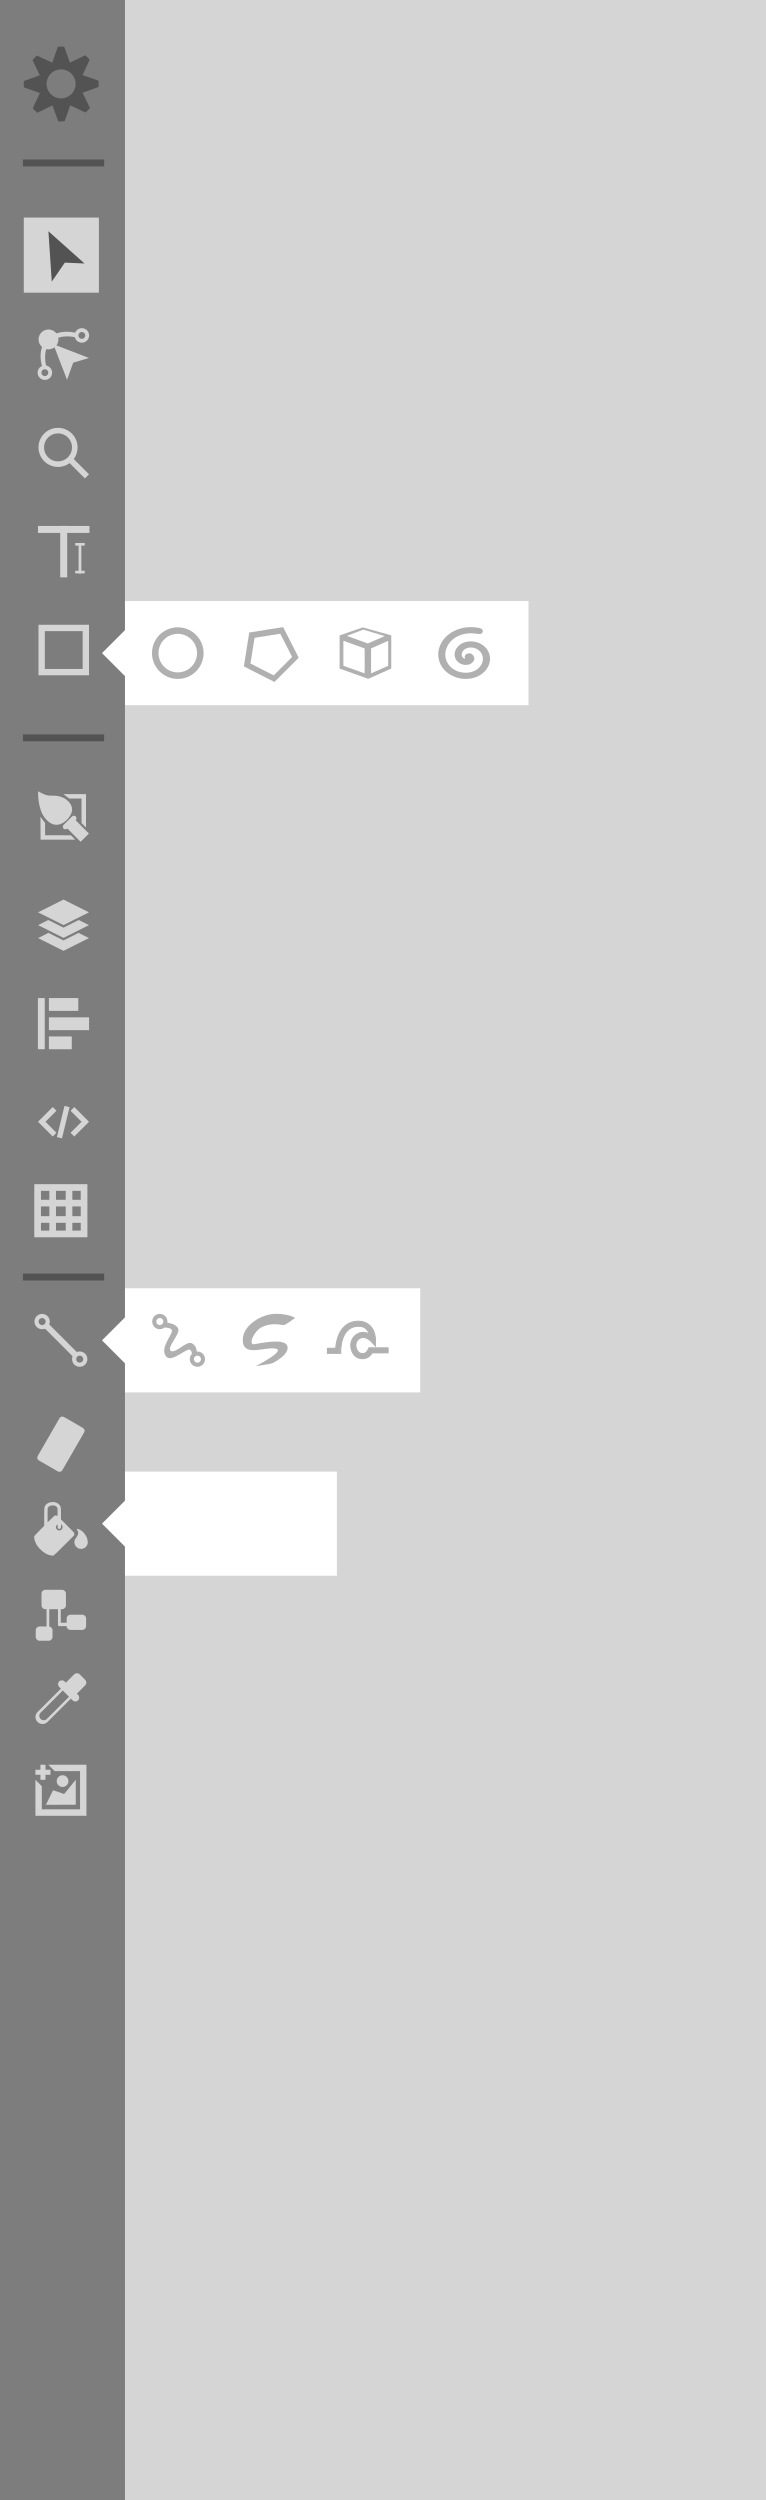
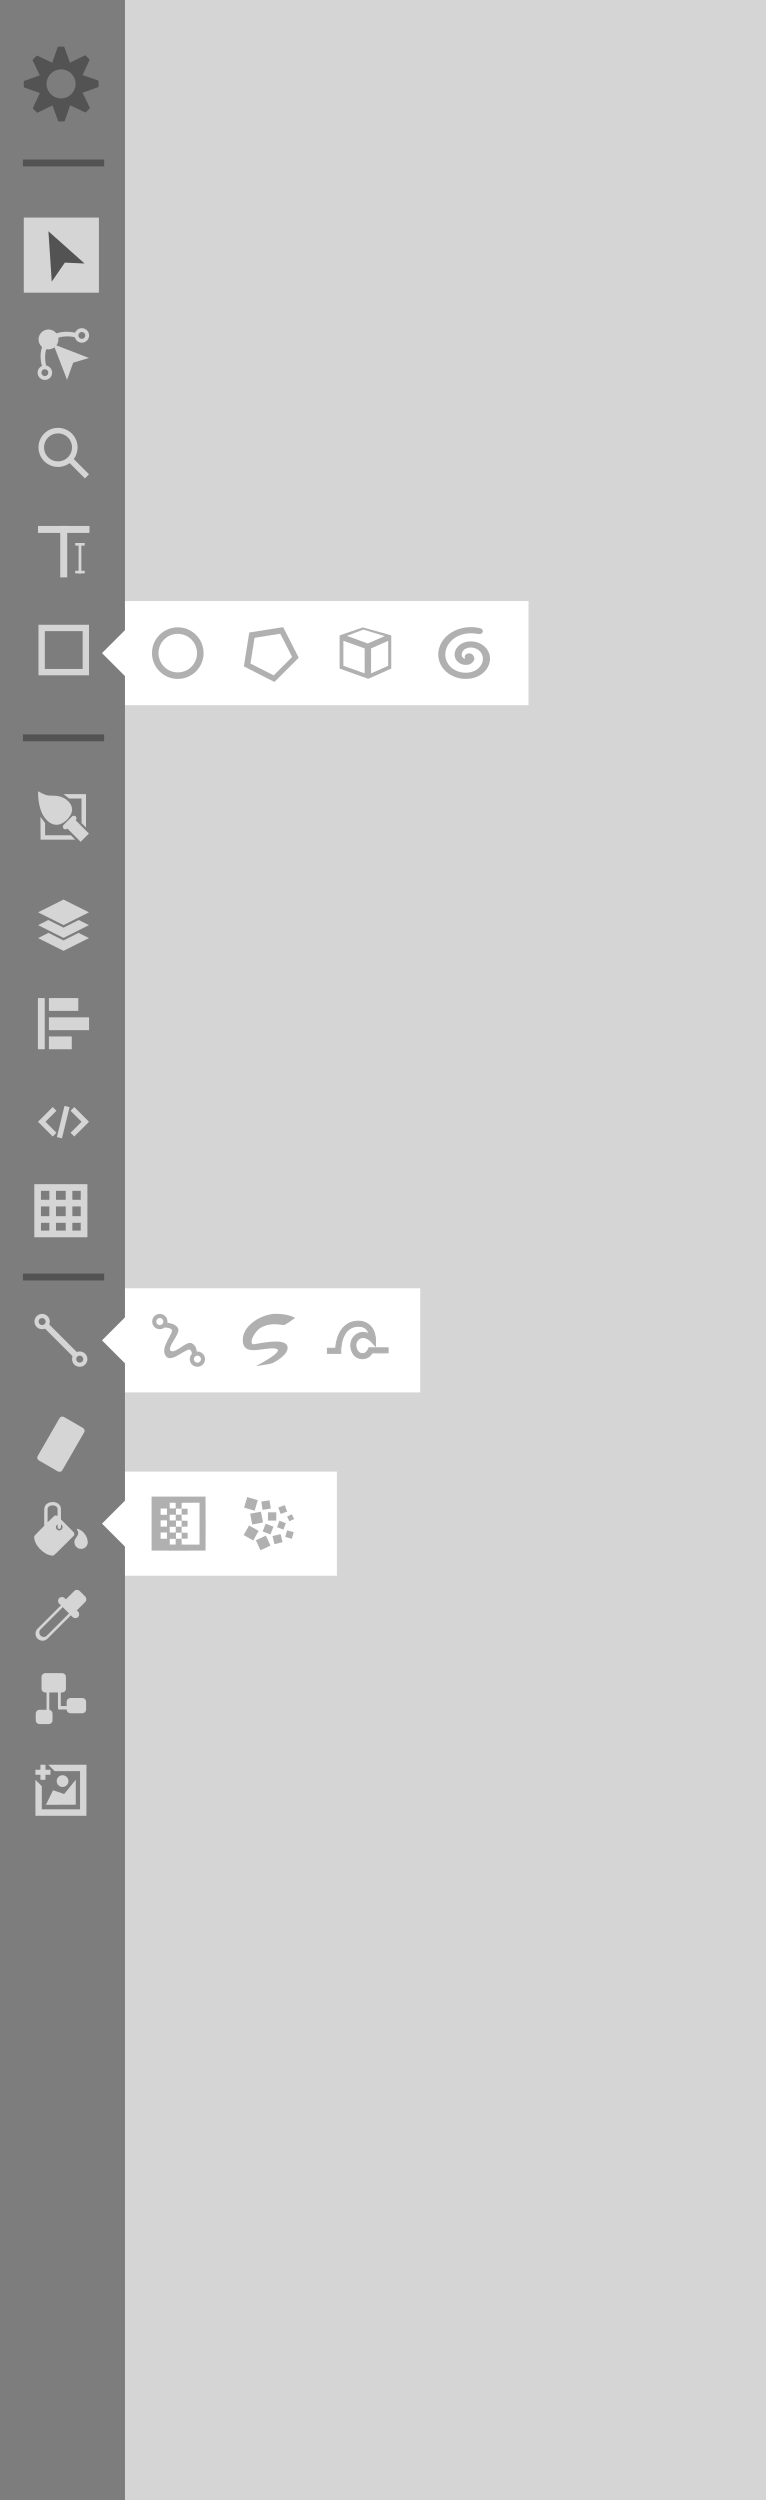
<svg xmlns="http://www.w3.org/2000/svg" width="367.737" height="1200.25" id="svg2" version="1.1">
  <defs id="defs4" />
  <g id="layer8" style="display:inline" transform="translate(0,0.2500024)">
    <rect style="color:#000000;fill:#7d7d7d;fill-opacity:1;fill-rule:nonzero;stroke:none;stroke-width:10;marker:none;visibility:visible;display:inline;overflow:visible;enable-background:accumulate" id="rect3234" width="60.25" height="1200.25" x="0" y="-0.25" rx="0" ry="0" />
    <rect style="fill:#d5d5d5;fill-opacity:1;stroke:none" id="rect5404" width="36.062" height="36.062" x="11.425" y="104.206" />
    <g transform="matrix(0.02019044,0,0,0.02019044,18.47096,113.7615)" id="layer1-1" style="fill:#535353;fill-opacity:1">
      <path id="path4226" d="m 236.234,-147.883 80,1198.286 310.571,-452.171 469.429,20.96 z" style="fill:#535353;fill-opacity:1;stroke:none" />
    </g>
    <rect y="352.341" x="11" height="3.302" width="39" id="rect4804" style="fill:#535353;fill-opacity:1;stroke:none" />
    <g transform="matrix(0.02019219,0,0,0.02019219,18.47051,160.8606)" id="layer1-7" style="fill:#d5d5d5;fill-opacity:1">
      <path id="path4740" transform="translate(0,-147.6378)" d="m 238.156,2.875 c -130.576,0 -236.438,105.83 -236.438,236.406 0,130.576 105.861,236.438 236.438,236.438 130.576,0 236.406,-105.861 236.406,-236.438 C 474.562,108.705 368.732,2.875 238.156,2.875 z" style="fill:#d5d5d5;fill-opacity:1;stroke:none" />
      <path id="path4747" d="m 1031.004,-151.205 c -81.658,0 -147.853,66.194 -147.853,147.853 0,81.658 66.194,147.853 147.853,147.853 81.658,0 147.853,-66.194 147.853,-147.853 0,-81.658 -66.194,-147.853 -147.853,-147.853 z m 0,41.888 c 58.517,0 105.943,47.447 105.943,105.964 0,58.517 -47.426,105.964 -105.943,105.964 -58.517,0 -105.964,-47.447 -105.964,-105.964 0,-58.517 47.447,-105.964 105.964,-105.964 z" style="fill:#d5d5d5;fill-opacity:1;stroke:#d5d5d5;stroke-width:49.524;stroke-miterlimit:4;stroke-opacity:1;stroke-dasharray:none" />
      <path id="path4749" d="m 186.306,723.088 c 0,0 -114.877,-371.297 113.694,-574.154 C 528.571,-53.924 875.756,41.199 875.756,41.199 l 0,-108.571 c 0,0 -385.9,-109.104 -656.42,139.785 C -52.002,322.053 83.449,723.088 83.449,723.088 z" style="fill:#d5d5d5;fill-opacity:1;stroke:none" />
      <path transform="translate(0,-147.6378)" id="path4754" d="M 352.857,352.857 680,1200 824.286,792.857 1200,680 z" style="fill:#d5d5d5;fill-opacity:1;stroke:none" />
      <path style="fill:#d5d5d5;fill-opacity:1;stroke:#d5d5d5;stroke-width:49.524;stroke-miterlimit:4;stroke-opacity:1;stroke-dasharray:none" d="m 151.952,734.038 c -81.658,0 -147.853,66.194 -147.853,147.853 0,81.658 66.194,147.853 147.853,147.853 81.658,0 147.853,-66.194 147.853,-147.853 0,-81.658 -66.194,-147.853 -147.853,-147.853 z m 0,41.888 c 58.517,0 105.943,47.447 105.943,105.964 0,58.517 -47.426,105.964 -105.943,105.964 -58.518,0 -105.964,-47.447 -105.964,-105.964 0,-58.517 47.447,-105.964 105.964,-105.964 z" id="path5119" />
    </g>
    <g transform="matrix(0.02035677,0,0,0.02035677,18.34942,208.0106)" id="layer1-6" style="fill:#d5d5d5;fill-opacity:1">
      <path style="fill:#d5d5d5;fill-opacity:1;stroke:none" d="m 467.147,-140.363 c -254.685,0 -461.138,206.454 -461.138,461.138 0,254.685 206.454,461.138 461.138,461.138 254.685,0 461.138,-206.453 461.138,-461.138 0,-254.685 -206.454,-461.138 -461.138,-461.138 z m 0,130.646 c 182.51,0 330.427,147.982 330.427,330.492 0,182.51 -147.916,330.492 -330.427,330.492 -182.51,0 -330.492,-147.982 -330.492,-330.492 0,-182.51 147.982,-330.492 330.492,-330.492 z" id="path4745-2" />
      <rect transform="matrix(0.7071068,-0.7071068,0.7071068,0.7071068,0,0)" y="986.907" x="34.309" height="535.714" width="137.143" id="rect4832" style="fill:#d5d5d5;fill-opacity:1;stroke:none" />
    </g>
    <g transform="matrix(0.02021171,0,0,0.02021171,18.47615,302.6903)" id="layer1-2" style="fill:#d5d5d5;fill-opacity:1">
      <path id="rect4882" transform="translate(0,-147.6378)" d="m 0,0 0,1200 1200,0 L 1200,0 0,0 z m 150.625,150.625 898.75,0 0,898.75 -898.75,0 0,-898.75 z" style="fill:#d5d5d5;fill-opacity:1;stroke:none" />
    </g>
    <g transform="matrix(0.02059069,0,0,0.02059069,18.23983,255.296)" id="layer1-5" style="fill:#d5d5d5;fill-opacity:1">
      <rect y="-147.638" x="0" height="162.807" width="1200" id="rect4853-5" style="fill:#d5d5d5;fill-opacity:1;stroke:none" />
      <rect transform="matrix(0,1,-1,0,0,0)" y="-1010.644" x="250.47" height="63.812" width="707.854" id="rect4857-3" style="fill:#d5d5d5;fill-opacity:1;stroke:none" />
      <rect y="897.513" x="867.722" height="60.811" width="222.032" id="rect4859-7" style="fill:#d5d5d5;fill-opacity:1;stroke:none" />
      <rect style="fill:#d5d5d5;fill-opacity:1;stroke:none" id="rect4861-3" width="222.032" height="60.811" x="867.722" y="250.47" />
      <rect transform="matrix(0,1,-1,0,0,0)" style="fill:#d5d5d5;fill-opacity:1;stroke:none" id="rect2997" width="1200" height="162.807" x="-148.234" y="-681.404" />
    </g>
    <g transform="matrix(0.02046957,0,0,0.02046957,18.20526,382.6162)" id="layer1-22" style="fill:#d5d5d5;fill-opacity:1">
      <path id="path5059" d="m 4.837,-147.276 c 0,0 -21.578,399.522 161.122,631.273 182.7,231.751 382.607,171.179 511.969,41.817 C 807.289,396.452 860.116,237.851 710.064,87.799 560.013,-62.252 373.854,-38.614 262.222,-44.448 150.591,-50.281 4.837,-147.276 4.837,-147.276 z" style="fill:#d5d5d5;fill-opacity:1;stroke:none" />
      <rect ry="61.223" rx="61.223" transform="matrix(0.7071068,-0.7071068,0.7071068,0.7071068,0,0)" y="881.108" x="-90.317" height="122.446" width="402.763" id="rect5061" style="fill:#d5d5d5;fill-opacity:1;stroke:none" />
      <rect transform="matrix(0.7071068,-0.7071068,0.7071068,0.7071068,0,0)" y="937.316" x="-26.32" height="506.66" width="273.401" id="rect5065" style="fill:#d5d5d5;fill-opacity:1;stroke:none" />
      <path transform="translate(0,-147.6378)" id="path5067" d="m 59.397,600 108.894,147.452 0,287.085 603.869,0 102.53,102.531 -812.466,0 z" style="fill:#d5d5d5;fill-opacity:1;stroke:none" />
      <path transform="translate(0,-147.6378)" id="path5069" d="m 1022.476,747.452 105.359,105.359 0,-782.767 -527.835,0 132.563,101.823 289.914,0 z" style="fill:#d5d5d5;fill-opacity:1;stroke:none" />
    </g>
    <g transform="matrix(0.02046957,0,0,0.02046957,18.18387,434.6731)" id="layer1-0" style="fill:#d5d5d5;fill-opacity:1">
      <rect transform="matrix(0.8940211,0.4480249,-0.8940211,0.4480249,0,0)" y="-501.639" x="170.545" height="667.476" width="667.476" id="rect5071" style="fill:#d5d5d5;fill-opacity:1;stroke:none" />
      <path id="rect5073" transform="translate(0,-147.6378)" d="m 243.656,478.344 -239.438,120 596.719,299.062 596.75,-299.062 -239.469,-120 -357.281,179.062 -357.281,-179.062 z" style="fill:#d5d5d5;fill-opacity:1;stroke:none" />
      <path id="rect5075" transform="translate(0,-147.6378)" d="m 247.656,780.344 -243.438,122 596.719,299.062 596.75,-299.062 -243.438,-122 -353.312,177.062 -353.281,-177.062 z" style="fill:#d5d5d5;fill-opacity:1;stroke:none" />
    </g>
    <g transform="matrix(0.02046957,0,0,0.02046957,18.20519,481.9444)" id="layer1-3" style="fill:#d5d5d5;fill-opacity:1">
      <rect y="-147.638" x="0" height="1200" width="160.485" id="rect5102" style="fill:#d5d5d5;fill-opacity:1;stroke:none" />
      <rect y="-147.638" x="257.574" height="300.56" width="689.095" id="rect5107" style="fill:#d5d5d5;fill-opacity:1;stroke:none" />
      <rect style="fill:#d5d5d5;fill-opacity:1;stroke:none" id="rect5109" width="942.24" height="300.56" x="257.574" y="304.362" />
      <rect y="752.362" x="257.574" height="300.56" width="536.36" id="rect5111" style="fill:#d5d5d5;fill-opacity:1;stroke:none" />
    </g>
    <g transform="matrix(0.02046957,0,0,0.02046957,18.21235,529.0496)" id="layer1-68" style="fill:#d5d5d5;fill-opacity:1">
      <path id="rect5132" d="M 1.17,452.542 346.632,798.003 434.167,710.469 176.24,452.542 434.167,194.615 346.632,107.08 1.17,452.542 z" style="fill:#d5d5d5;fill-opacity:1;stroke:none" />
      <path style="fill:#d5d5d5;fill-opacity:1;stroke:none" d="M 1197.944,452.542 852.482,107.08 764.947,194.615 1022.874,452.542 764.947,710.469 852.482,798.003 1197.944,452.542 z" id="path5137" />
      <rect transform="matrix(0.9718051,0.2357856,-0.2357856,0.9718051,0,0)" y="-68.397" x="624.177" height="752.377" width="122.139" id="rect5139" style="fill:#d5d5d5;fill-opacity:1;stroke:none" />
    </g>
    <rect style="fill:#535353;fill-opacity:1;stroke:none" id="rect5402" width="39" height="3.302" x="11" y="611.198" />
    <g transform="matrix(0.02041667,0,0,0.02041667,17.04331,634.0287)" id="layer1-27" style="fill:#d5d5d5;fill-opacity:1;stroke:#d5d5d5;stroke-opacity:1;stroke-width:48.98;stroke-miterlimit:4;stroke-dasharray:none">
      <path id="path2995" d="m 155.937,-145.943 c -85.967,0 -155.656,69.689 -155.656,155.656 0,85.967 69.689,155.656 155.656,155.656 85.967,0 155.656,-69.689 155.656,-155.656 0,-85.967 -69.689,-155.656 -155.656,-155.656 z m 0,48.781 c 59.021,0 106.875,47.854 106.875,106.875 0,59.021 -47.854,106.875 -106.875,106.875 -59.021,0 -106.875,-47.854 -106.875,-106.875 0,-59.021 47.854,-106.875 106.875,-106.875 z" style="fill:#d5d5d5;fill-opacity:1;stroke:#d5d5d5;stroke-opacity:1;stroke-width:48.98;stroke-miterlimit:4;stroke-dasharray:none" />
      <path style="fill:#d5d5d5;fill-opacity:1;stroke:#d5d5d5;stroke-opacity:1;stroke-width:48.98;stroke-miterlimit:4;stroke-dasharray:none" d="m 1039.82,737.941 c -85.967,0 -155.656,69.689 -155.656,155.656 0,85.967 69.689,155.656 155.656,155.656 85.967,0 155.656,-69.689 155.656,-155.656 0,-85.967 -69.689,-155.656 -155.656,-155.656 z m 0,48.781 c 59.021,0 106.875,47.854 106.875,106.875 0,59.021 -47.854,106.875 -106.875,106.875 -59.021,0 -106.875,-47.854 -106.875,-106.875 0,-59.021 47.854,-106.875 106.875,-106.875 z" id="path3768" />
      <rect transform="matrix(0.7071068,-0.7071068,0.7071068,0.7071068,0,0)" y="259.413" x="57.855" height="977.954" width="90.51" id="rect3770" style="fill:#d5d5d5;fill-opacity:1;stroke:#d5d5d5;stroke-opacity:1;stroke-width:48.98;stroke-miterlimit:4;stroke-dasharray:none" />
    </g>
-     <g transform="matrix(0.02041667,0,0,0.02041667,16.92416,806.0321)" id="layer1-71" style="fill:#d5d5d5;fill-opacity:1">
+     <g transform="matrix(0.02041667,0,0,0.02041667,16.92416,766.0321)" id="layer1-71" style="fill:#d5d5d5;fill-opacity:1">
      <path id="rect3837" d="m 867.52,187.691 c -64.843,-64.843 -169.245,-64.843 -234.088,0 L 54.384,766.739 c -64.843,64.843 -64.866,169.267 -0.023,234.11 64.843,64.843 169.267,64.82 234.11,-0.023 L 867.52,421.778 c 64.843,-64.843 64.843,-169.245 0,-234.088 z m -71.329,71.329 c 40.669,40.669 40.692,106.141 0.023,146.81 l -523.691,523.691 c -40.669,40.669 -106.163,40.669 -146.832,1e-5 -40.669,-40.669 -40.669,-106.163 2e-5,-146.832 L 649.381,258.997 c 40.669,-40.669 106.141,-40.646 146.81,0.023 z" style="fill:#d5d5d5;fill-opacity:1;stroke:none" />
      <rect transform="matrix(0.7071068,0.7071068,-0.7071068,0.7071068,0,0)" ry="90.749" y="-454.592" x="431.785" height="181.498" width="628.71" id="rect3839" style="fill:#d5d5d5;fill-opacity:1;stroke:none" />
      <rect ry="90.749" transform="matrix(0.7071068,0.7071068,-0.7071068,0.7071068,0,0)" y="-823.397" x="563.189" height="451.568" width="365.901" id="rect3841" style="fill:#d5d5d5;fill-opacity:1;stroke:none" />
    </g>
-     <g transform="matrix(0.02041667,0,0,0.02041667,16.87007,766.0431)" id="layer1-05" style="fill:#d5d5d5;fill-opacity:1">
+     <g transform="matrix(0.02041667,0,0,0.02041667,16.87007,806.0431)" id="layer1-05" style="fill:#d5d5d5;fill-opacity:1">
      <rect ry="88.388" y="714.365" x="14.142" height="335.169" width="394.566" id="rect3866" style="fill:#d5d5d5;fill-opacity:1;stroke:none" />
      <rect ry="88.388" y="-147.638" x="149.907" height="454.709" width="574.171" id="rect3868" style="fill:#d5d5d5;fill-opacity:1;stroke:none" />
      <rect ry="88.388" y="437.179" x="741.048" height="357.796" width="457.538" id="rect3870" style="fill:#d5d5d5;fill-opacity:1;stroke:none" />
      <rect ry="31.82" transform="translate(0,-147.6378)" y="300.56" x="268.701" height="664.68" width="63.64" id="rect3872" style="fill:#d5d5d5;fill-opacity:1;stroke:none" />
      <rect ry="31.82" y="223.633" x="536.59" height="482.247" width="66.468" id="rect3874" style="fill:#d5d5d5;fill-opacity:1;stroke:none" />
      <rect ry="31.82" y="626.684" x="539.418" height="79.196" width="337.997" id="rect3876" style="fill:#d5d5d5;fill-opacity:1;stroke:none" />
    </g>
    <g transform="matrix(0.02041667,0,0,0.02041667,17,850.0143)" id="layer1-9" style="fill:#d5d5d5;fill-opacity:1">
      <path id="rect3897-9" transform="translate(0,-147.6378)" d="m 302.469,0 150.625,150.625 596.281,0 0,898.75 -898.75,0 0,-544.438 L 0,354.312 0,1200 1200,1200 1200,0 302.469,0 z" style="fill:#d5d5d5;fill-opacity:1;stroke:none" />
      <path transform="translate(0,-147.6378)" id="path3905" d="m 247.487,942.613 701.45,-2.828 0,-586.899 L 675.994,688.055 414.365,600 z" style="fill:#d5d5d5;fill-opacity:1;stroke:none" />
      <path transform="matrix(1,0,0,-1,-35.35534,675.514)" d="m 811.759,438.446 c 0,76.152 -61.734,137.886 -137.886,137.886 -76.152,0 -137.886,-61.734 -137.886,-137.886 0,-76.152 61.734,-137.886 137.886,-137.886 76.152,0 137.886,61.734 137.886,137.886 z" id="path3907" style="fill:#d5d5d5;fill-opacity:1;stroke:none" />
      <rect y="-147.638" x="118.038" height="354.114" width="118.038" id="rect3911-5" style="fill:#d5d5d5;fill-opacity:1;stroke:none" />
      <rect transform="scale(1,-1)" y="-88.438" x="0" height="117.817" width="354.114" id="rect3913-3" style="fill:#d5d5d5;fill-opacity:1;stroke:none" />
    </g>
    <rect ry="0" rx="0" y="-0.25" x="60" height="1200.25" width="307.737" id="rect3236" style="color:#000000;fill:#d5d5d5;fill-opacity:1;fill-rule:nonzero;stroke:none;stroke-width:10;marker:none;visibility:visible;display:inline;overflow:visible;enable-background:accumulate" />
    <path style="color:#000000;fill:#ffffff;fill-opacity:1;fill-rule:nonzero;stroke:none;stroke-width:10;marker:none;visibility:visible;display:inline;overflow:visible;enable-background:accumulate" d="M 60,288.562 60,302.531 48.969,313.562 60,324.594 l 0,13.969 193.75,0 0,-50 z" id="rect3238" transform="translate(0,-0.2500024)" />
    <g transform="matrix(0.02065115,0,0,0.02065115,72.96249,303.9707)" id="layer1-70" style="fill:#b0b0b0;fill-opacity:1">
      <path id="path4906" transform="translate(0,-147.6378)" d="M 600,0 C 268.629,0 0,268.629 0,600 c 0,331.371 268.629,600 600,600 331.371,0 600,-268.629 600,-600 C 1200,268.629 931.371,0 600,0 z m 0,152.031 c 247.408,0 447.969,200.561 447.969,447.969 0,247.408 -200.561,447.969 -447.969,447.969 C 352.592,1047.969 152.031,847.408 152.031,600 152.031,352.592 352.592,152.031 600,152.031 z" style="fill:#b0b0b0;fill-opacity:1;stroke:none" />
    </g>
    <g transform="matrix(0.02209593,0,0,0.02209593,116.9089,304.0661)" id="layer1-78" style="fill:#b0b0b0;fill-opacity:1">
      <path id="path3812" transform="translate(0,-147.6378)" d="M 860.938,1.719 492.812,59.375 124.875,118.281 65.969,486.25 8.281,854.375 340,1024.094 672.312,1192.719 936.25,929.656 1199.281,665.75 1030.656,333.438 860.938,1.719 z M 798.969,145.25 927.781,397.031 1055.75,649.219 856.094,849.531 655.781,1049.188 403.594,921.188 151.812,792.375 195.594,513 240.312,233.75 519.562,189.031 798.969,145.25 z" style="fill:#b0b0b0;fill-opacity:1;stroke:none" />
    </g>
    <path style="fill:#b0b0b0;fill-opacity:1" d="m 221.933,325.619 c -3.941,-0.464 -7.556,-2.521 -9.574,-5.447 -2.487,-3.607 -2.628,-8.069 -0.379,-11.979 2.124,-3.691 6.236,-6.341 11.06,-7.127 2.236,-0.364 4.874,-0.308 6.959,0.15 1.094,0.24 1.671,0.645 1.786,1.255 0.097,0.515 -0.017,0.835 -0.449,1.258 -0.512,0.501 -0.931,0.543 -2.627,0.263 -1.808,-0.299 -4.158,-0.256 -5.755,0.105 -3.058,0.692 -5.497,2.154 -7.164,4.296 -3.724,4.783 -2.089,11.101 3.485,13.465 4.516,1.916 9.708,0.641 11.718,-2.877 0.613,-1.072 0.833,-1.849 0.833,-2.936 0,-1.034 -0.212,-1.814 -0.732,-2.699 -1.611,-2.742 -5.798,-3.625 -8.192,-1.729 -1.62,1.283 -1.659,3.657 -0.07,4.223 0.469,0.167 0.536,0.1 0.358,-0.361 -0.532,-1.386 1.479,-2.564 3.142,-1.841 0.676,0.294 1.415,1.488 1.415,2.287 0,0.972 -0.908,2.152 -2.034,2.642 -1.853,0.807 -4.283,0.401 -5.804,-0.968 -2.577,-2.321 -2.089,-6.211 1.061,-8.451 1.377,-0.979 3.12,-1.482 5.097,-1.47 5.637,0.034 9.879,4.454 9.116,9.498 -0.611,4.039 -4.024,7.277 -8.696,8.252 -1.137,0.237 -3.374,0.331 -4.558,0.192 z" id="path3057" />
    <g transform="matrix(0.02066214,0,0,0.02066214,163.045,303.9844)" id="layer1-4" style="fill:#b0b0b0;fill-opacity:1">
      <path id="rect4882-9" transform="translate(0,-147.6378)" d="M 540.219,1.219 4.469,185.438 0,186.922 l 0,771.234 663.844,238.438 0,0.562 0.719,-0.312 0.875,0.312 0,-0.719 534.531,-238.281 0,-770.625 -0.01,-0.777 0.01,-0.504 -0.01,0 -3.305,-0.938 z M 550.406,52.688 1048.469,203.75 654.219,374.906 169.938,197.75 z m -462.875,260.344 494.375,177 0,579.938 -494.375,-177 z m 1041.125,0 0,579.938 -397.531,177 0,-579.938 z" style="fill:#b0b0b0;fill-opacity:1;stroke:none" />
    </g>
    <rect style="fill:#535353;fill-opacity:1;stroke:none" id="rect4344" width="39" height="3.302" x="11" y="76.341" />
    <path id="path4346" d="M 60,618.25 60,632.219 48.969,643.25 60,654.281 60,668.25 l 141.75,0 0,-50 z" style="color:#000000;fill:#ffffff;fill-opacity:1;fill-rule:nonzero;stroke:none;stroke-width:10;marker:none;visibility:visible;display:inline;overflow:visible;enable-background:accumulate" />
    <g transform="matrix(0.02041667,0,0,0.02041667,73.54331,634.0287)" id="layer1-00" style="fill:#b0b0b0;fill-opacity:1">
      <path style="fill:#b0b0b0;fill-opacity:1;stroke:#b0b0b0;stroke-opacity:1" d="M 76.719 631.312 C 74.964 631.312 73.562 632.714 73.562 634.469 C 73.562 636.224 74.964 637.656 76.719 637.656 C 77.51 637.656 78.225 637.353 78.781 636.875 C 79.908 636.838 82.213 636.943 83 638.344 C 84.054 640.221 76.894 647.235 80.219 651 C 82.539 653.627 89.79 646.15 91.562 647.594 C 92.401 648.276 92.631 649.31 92.656 650.188 C 92.016 650.769 91.594 651.599 91.594 652.531 C 91.594 654.286 93.026 655.688 94.781 655.688 C 96.536 655.688 97.938 654.286 97.938 652.531 C 97.938 650.776 96.536 649.344 94.781 649.344 C 94.517 649.344 94.246 649.377 94 649.438 C 94.02 648.938 94.022 646.493 91.906 645.375 C 89.556 644.133 84.224 650.95 81.625 648.875 C 79.026 646.8 86.562 640.058 84.938 637.719 C 83.658 635.877 80.721 635.561 79.719 635.5 C 79.828 635.178 79.906 634.827 79.906 634.469 C 79.906 632.714 78.474 631.312 76.719 631.312 z M 76.719 632.281 C 77.924 632.281 78.906 633.264 78.906 634.469 C 78.906 635.674 77.924 636.656 76.719 636.656 C 75.514 636.656 74.531 635.674 74.531 634.469 C 74.531 633.264 75.514 632.281 76.719 632.281 z M 94.781 650.344 C 95.986 650.344 96.969 651.326 96.969 652.531 C 96.969 653.736 95.986 654.719 94.781 654.719 C 93.576 654.719 92.594 653.736 92.594 652.531 C 92.594 651.326 93.576 650.344 94.781 650.344 z " id="path2995-9" transform="matrix(48.97958,0,0,48.97958,-3602.121,-31066.707)" />
    </g>
    <g transform="matrix(0.02091174,0,0,0.02091174,116.5429,633.6)" id="layer1-44" style="fill:#b0b0b0;fill-opacity:1">
      <path transform="translate(0,-147.6378)" id="path2993" d="M 1200.758,94.085 C 1200.758,94.085 1064.903,0 756.604,0 448.306,0 0,253.144 0,600 0,1004.838 497.803,753.109 752.362,798.363 1006.92,843.618 300,1200 300,1200 c 0,0 313.769,-39.598 377.408,-66.468 63.64,-26.87 410.122,-213.546 345.068,-397.394 C 957.423,552.29 414.365,673.913 264.458,697.954 114.551,721.996 256.529,388.065 449.72,298.571 673.292,195.004 892.369,258.134 937.624,259.548 982.878,260.962 1200.758,94.085 1200.758,94.085 z" style="fill:#b0b0b0;fill-opacity:1;stroke:none" />
    </g>
    <g transform="matrix(0.02124732,0,0,0.02124732,16.46497,571.4056)" id="layer1-14" style="fill:#d5d5d5;fill-opacity:1">
      <path id="rect4882-4" transform="translate(0,-147.6378)" d="m 0,0 0,1200 1200,0 L 1200,0 0,0 z m 150.625,150.625 189.375,0 0,202.625 -189.375,0 0,-202.625 z m 339.281,0 220.094,0 0,202.625 -220.094,0 0,-202.625 z m 370,0 189.469,0 0,202.625 -189.469,0 0,-202.625 z M 150.625,503.156 l 189.375,0 0,220.094 -189.375,0 0,-220.094 z m 339.281,0 220.094,0 0,220.094 -220.094,0 0,-220.094 z m 370,0 189.469,0 0,220.094 -189.469,0 0,-220.094 z m -709.281,370 189.375,0 0,176.219 -189.375,0 0,-176.219 z m 339.281,0 220.094,0 0,176.219 -220.094,0 0,-176.219 z m 370,0 189.469,0 0,176.219 -189.469,0 0,-176.219 z" style="fill:#d5d5d5;fill-opacity:1;stroke:none" />
    </g>
    <g transform="matrix(0.02221095,0,0,0.02221095,15.88777,683.0737)" id="layer1-42" style="fill:#d5d5d5;fill-opacity:1">
      <rect transform="matrix(0.8660254,0.5,-0.5,0.8660254,0,0)" ry="70.285" rx="70.285" y="-451.788" x="439.628" height="1084.688" width="614.656" id="rect2996" style="color:#000000;fill:#d5d5d5;fill-opacity:1;fill-rule:nonzero;stroke:none;stroke-width:10;marker:none;visibility:visible;display:inline;overflow:visible;enable-background:accumulate" />
    </g>
    <path style="color:#000000;fill:#ffffff;fill-opacity:1;fill-rule:nonzero;stroke:none;stroke-width:10;marker:none;visibility:visible;display:inline;overflow:visible;enable-background:accumulate" d="M 60,706.25 60,720.219 48.969,731.25 60,742.281 60,756.25 l 101.75,0 0,-50 z" id="path5887" />
    <g transform="matrix(0.02430766,0,0,0.02430766,157.1584,633.7651)" id="layer1-21" style="fill:#b0b0b0;fill-opacity:1;stroke:#b0b0b0;stroke-opacity:1;stroke-width:20.57;stroke-miterlimit:4;stroke-dasharray:none">
      <path id="path2993-1" transform="translate(0,-147.6378)" d="m 613.75,159.812 c -5.111,-0.007 -10.286,0.093 -15.531,0.281 -109.647,3.928 -196.444,44.615 -259.062,102.688 -62.619,58.072 -101.831,131.684 -127.25,202.688 C 180.11,554.284 169.346,641.288 165.75,694 L 52,694 l -50,0 0,50 0,50.125 100,0 0,-0.125 112,0 50.844,0 L 264,743.156 c 0,0 -1.442,-122.536 42.031,-243.969 21.737,-60.716 54.361,-119.725 101.125,-163.094 46.764,-43.369 106.896,-72.92 194.625,-76.062 8.247,-0.295 16.179,-0.358 23.812,-0.156 114.507,3.026 161.673,60.379 191.625,123.875 4.277,9.068 7.953,18.2 11.188,27.219 -0.296,-0.144 -0.578,-0.294 -0.875,-0.438 C 761.688,378.784 662.407,361.581 571.5,424.625 480.038,488.053 452.45,593.798 466.688,684.031 c 14.238,90.233 65.343,174.137 149.25,202.875 95.766,32.799 176.067,-0.381 221,-41.812 C 858.652,825.072 874.142,803.267 884.469,786 L 1070,786 c 5.047,-0.083 10.285,-0.321 15.688,-0.367 L 1200,784.219 1200,736 l 0,-50 -50,0 -295.906,0 L 820,686 807.562,717.719 c 0,0 -12.316,29.787 -38.406,53.844 -26.09,24.057 -56.772,42.683 -120.812,20.75 -33.928,-11.62 -73.31,-63.059 -82.906,-123.875 -9.596,-60.816 5.659,-121.816 63.062,-161.625 57.959,-40.194 108.653,-28.821 155.594,-6.188 46.941,22.633 79.531,56.531 79.531,56.531 l 86.438,91.75 L 950,522.844 c 0,0 0.752,-90.391 -42.344,-181.75 C 865.907,252.589 772.179,160.043 613.75,159.812 z" style="font-size:medium;font-style:normal;font-variant:normal;font-weight:normal;font-stretch:normal;text-indent:0;text-align:start;text-decoration:none;line-height:normal;letter-spacing:normal;word-spacing:normal;text-transform:none;direction:ltr;block-progression:tb;writing-mode:lr-tb;text-anchor:start;baseline-shift:baseline;color:#000000;fill:#b0b0b0;fill-opacity:1;stroke:#b0b0b0;stroke-width:20.57;marker:none;visibility:visible;display:inline;overflow:visible;enable-background:accumulate;font-family:Sans;-inkscape-font-specification:Sans;stroke-opacity:1;stroke-miterlimit:4;stroke-dasharray:none" />
    </g>
    <g transform="matrix(0.02146242,0,0,0.02146242,16.39074,724.0246)" id="layer1-54" style="fill:#d5d5d5;fill-opacity:1">
      <g id="g3071" style="fill:#d5d5d5;fill-opacity:1">
        <path id="path3073" d="M 397.266,1050.775 C 309.799,1043.322 210.949,988.926 129.082,903.196 68.381,839.632 27.612,771.035 9.55,702.076 3.923,680.593 -1.154,633.857 0.932,622.74 2.823,612.661 54.441,556.613 151.381,459.38 L 225,385.538 225.018,195.708 c 0.011,-118.146 0.925,-195.583 2.421,-205.065 8.327,-52.777 37.761,-91.708 87.795,-116.12 32.581,-15.897 56.112,-20.86 98.438,-20.763 37.952,0.087 54.592,2.944 82.743,14.206 40.198,16.082 70.407,42.508 86.946,76.06 16.192,32.848 16.553,36.66 16.599,175.462 l 0.041,122.987 142.383,142.177 c 106.584,106.43 143.967,145.187 148.683,154.151 8.191,15.568 10.288,30.279 6.68,46.851 l -2.873,13.191 -171.46,171.941 C 554.472,940.203 444.683,1046.248 434.036,1050.296 c -5.248,1.995 -17.161,2.15 -36.77,0.479 z m 196.232,-568.52 c 33.371,-15.278 51.513,-55.091 40.44,-88.748 -6.576,-19.988 -21.815,-39.582 -30.785,-39.582 -2.074,0 -3.036,10.349 -3.58,38.509 -0.671,34.735 -1.224,39.156 -5.647,45.117 -17.065,23 -45.786,23 -62.85,0 -4.423,-5.961 -4.976,-10.382 -5.647,-45.117 -0.819,-42.416 -1.26,-43.423 -14.235,-32.505 -10.454,8.796 -22.057,33.902 -23.242,50.288 -4.002,55.325 54.635,95.346 105.547,72.038 z M 379.607,231.286 c 79.382,-78.857 79.566,-78.997 103.478,-78.868 5.651,0.03 16.603,2.662 24.337,5.848 7.734,3.186 14.854,5.798 15.82,5.804 0.967,0.007 1.758,-36.712 1.758,-81.595 0,-89.759 -0.841,-96.646 -14.034,-114.858 -22.146,-30.572 -79.273,-46.909 -128.994,-36.89 -36.873,7.43 -62.451,24.739 -74.687,50.542 l -6.113,12.891 -0.683,152.158 c -0.376,83.687 -0.145,153.56 0.512,155.273 0.657,1.713 1.983,3.115 2.946,3.115 0.963,0 35.01,-33.039 75.659,-73.42 z M 1017.431,898.738 C 950.781,884.279 900.081,821.04 900.081,752.362 c 0,-36.383 11.757,-66.275 41.752,-106.158 33.504,-44.547 42.846,-65.457 43.151,-96.577 0.268,-27.377 -7.258,-49.224 -30.025,-87.153 -2.465,-4.106 -3.677,-8.27 -2.694,-9.253 2.912,-2.912 33.433,3.343 52.564,10.771 75.809,29.437 152.056,116.397 180.919,206.339 12.756,39.749 17.095,83.83 11.043,112.185 -9.421,44.138 -39.772,83.827 -78.831,103.082 -32.462,16.003 -66.702,20.478 -100.531,13.14 z" style="fill:#d5d5d5;fill-opacity:1" />
      </g>
    </g>
    <g transform="matrix(0.03007311,0,0,0.03007311,11.28072,26.42579)" id="layer1-40" style="fill:#535353;fill-opacity:1">
      <path id="path3955" d="m 611.218,-143.255 c -21.258,-0.32 -42.417,0.503 -63.413,2.433 L 458.793,113.978 214.397,-0.554 C 188.701,21.304 164.709,45.463 142.798,71.776 L 260.023,314.929 6.208,406.79 c -2.734,34.132 -2.48,68.173 0.607,101.767 L 261.615,597.569 147.084,841.965 c 21.858,25.696 46.016,49.688 72.329,71.599 l 243.153,-117.225 91.861,253.815 c 34.132,2.734 68.173,2.48 101.767,-0.607 L 745.207,794.747 989.602,909.278 c 25.696,-21.858 49.688,-46.016 71.599,-72.329 L 943.977,593.795 1197.792,501.934 c 2.734,-34.132 2.48,-68.173 -0.607,-101.767 L 942.385,311.155 1056.916,66.76 C 1035.058,41.063 1010.899,17.072 984.586,-4.84 L 741.433,112.385 649.572,-141.429 c -12.8,-1.025 -25.599,-1.634 -38.354,-1.826 z m -8.086,363.612 C 731.251,222.071 833.721,327.322 832.006,455.441 830.291,583.559 725.04,686.03 596.922,684.315 468.803,682.6 366.333,577.349 368.048,449.231 369.763,321.112 475.013,218.642 603.132,220.356 z" style="fill:#535353;fill-opacity:1;stroke:none" />
    </g>
+     <g transform="matrix(0.02159402,0,0,0.02159402,72.77252,721.451)" id="layer1-43" style="fill:#b0b0b0;fill-opacity:1">
+       <g id="g3071-6" style="fill:#b0b0b0;fill-opacity:1">
+         <g transform="matrix(3.125595,0,0,3.125595,-3223.541,-329.6341)" id="g3059" style="fill:#b0b0b0;fill-opacity:1">
+           <path id="path3061" transform="matrix(0.3199391,0,0,0.3199391,1031.337,58.22773)" d="m 0,0 0,133.688 0.156,0 0,933.094 -0.031,0 0,133.688 168.406,0 c 181.008,3.168 686.262,3.168 867.281,0 l 164.312,0 0,-98.313 0.625,-1.312 0.938,-487.594 C 1202.306,300.229 1201.874,160.705 1200,120.5 L 1200,0 0,0 z m 1066.281,136.562 0,930.219 -320.25,0 -76.656,-0.312 -0.844,-64.844 -0.844,-64.875 -65.5,0 -59.938,0 0,-134.406 59.812,0 65.625,0 0.844,66.438 0.844,66.406 59.406,0.906 c 32.662,0.488 62.566,0.084 66.469,-0.875 l 7.094,-1.75 -0.844,-64.781 -0.844,-64.781 -66.469,-0.844 -66.5,-0.844 0.844,-66.344 0.844,-66.344 65.656,-1.562 65.625,-1.562 0,-64.094 0,-64.062 -65.625,-1.562 -65.656,-1.562 -0.844,-66.375 -0.844,-66.344 66.5,-0.844 66.469,-0.844 0,-65.625 0,-65.656 -65.625,0 -65.656,0 -0.844,66.438 -0.844,66.406 -65.625,0 -59.812,0 0,-134.406 59.938,0 65.5,0 0.844,-64.844 0.844,-64.875 199.281,-0.781 197.625,-0.812 z m -629.25,0.531 c 10.403,-0.035 22.656,0.043 35.531,0.219 l 62.438,0.844 0.844,64.875 0.781,60.188 -132.938,0 -0.812,-60.281 c -0.664,-49.697 0.035,-63.684 3.219,-64.906 1.396,-0.536 13.599,-0.88 30.938,-0.938 z m -236.219,128.125 141.438,0 0,140 -141.438,0 0,-140 z m 252.094,138 83.531,0 0.844,65.469 0.781,62.531 -135.375,0 c -0.251,-8.073 -0.196,-33.053 0.188,-62.531 l 0.844,-64.844 49.188,-0.625 z m -252.094,124 141.438,0 0,140 -141.438,0 0,-140 z m 341.438,7.969 60.719,0.781 64.844,0.844 0,65.5 0,65.531 -64.844,0.844 -60.719,0.781 0,-134.281 z m -139.5,136.031 135.344,0 -0.812,64.719 -0.812,63.281 -132.781,0 -0.812,-63.281 c -0.426,-32.697 -0.48,-60.102 -0.125,-64.719 z m -201.938,126 141.438,0 0,140 -141.438,0 0,-140 z m 202.906,142 132.938,0 -0.812,62.406 -0.844,64.844 -65.656,0 -65.625,0 0,-64.063 0,-63.187 z" style="fill:#b0b0b0;fill-opacity:1" />
+         </g>
+       </g>
+     </g>
+     <g transform="matrix(0.02127104,0,0,0.02127104,116.5765,721.5829)" id="layer1-09" style="fill:#b0b0b0;fill-opacity:1">
+       <g id="g3071-3" style="fill:#b0b0b0;fill-opacity:1">
+         <g transform="matrix(3.125595,0,0,3.125595,-3223.541,-329.6341)" id="g3059-0" style="fill:#b0b0b0;fill-opacity:1">
+           <path id="rect2995" transform="matrix(0.3199391,0,0,0.3199391,1031.337,58.22773)" d="M 99.25,1.969 29.062,240.312 267.375,310.5 337.594,72.156 99.25,1.969 z m 503.406,73.938 -185.625,29.125 29.125,185.625 185.625,-29.156 -29.125,-185.594 z m 345,109 L 801.375,237.219 853.688,383.5 999.969,331.188 947.656,184.906 z m -538.188,146.875 -243.938,47.188 47.188,243.938 243.938,-47.219 -47.188,-243.906 z m 158.156,14.562 0,187.875 187.875,0 0,-187.875 -187.875,0 z m 539,43.562 -107.75,51.562 51.562,107.75 107.75,-51.594 -51.562,-107.719 z M 825,537.031 772.031,683.094 918.062,736.062 971.031,590.031 825,537.031 z M 516.844,602.562 448.062,777.375 622.875,846.188 691.688,671.344 516.844,602.562 z M 140.625,643.594 19.125,860.312 l 216.719,121.5 121.5,-216.719 -216.719,-121.5 z m 859.938,108.312 -44.25,148.906 148.906,44.25 44.25,-148.906 -148.906,-44.25 z m -148.219,86.406 -182.375,45.125 45.094,182.375 182.406,-45.125 -45.125,-182.375 z M 520.438,872.719 294.688,976.531 398.5,1202.25 624.25,1098.469 520.438,872.719 z" style="fill:#b0b0b0;fill-opacity:1;stroke:none" />
+         </g>
+       </g>
+     </g>
  </g>
  <g id="layer1" transform="translate(0,147.8878)">
    <rect style="fill:#7d7d7d;fill-opacity:1;stroke:none" id="rect3772" width="97.143" height="97.143" x="-130" y="180.076" rx="0" ry="0" />
    <rect ry="0" rx="0" y="72.076" x="-130" height="97.143" width="97.143" id="rect3774" style="fill:#b0b0b0;fill-opacity:1;stroke:none" />
    <rect ry="0" rx="0" y="288.076" x="-130" height="97.143" width="97.143" id="rect3776" style="fill:#535353;fill-opacity:1;stroke:none" />
    <rect style="fill:#d5d5d5;fill-opacity:1;stroke:none" id="rect3778" width="97.143" height="97.143" x="-130" y="-35.924" rx="0" ry="0" />
    <rect ry="0" rx="0" y="-145.924" x="-130" height="97.143" width="97.143" id="rect3846" style="fill:#ff7f2a;fill-opacity:1;stroke:none" />
  </g>
</svg>
